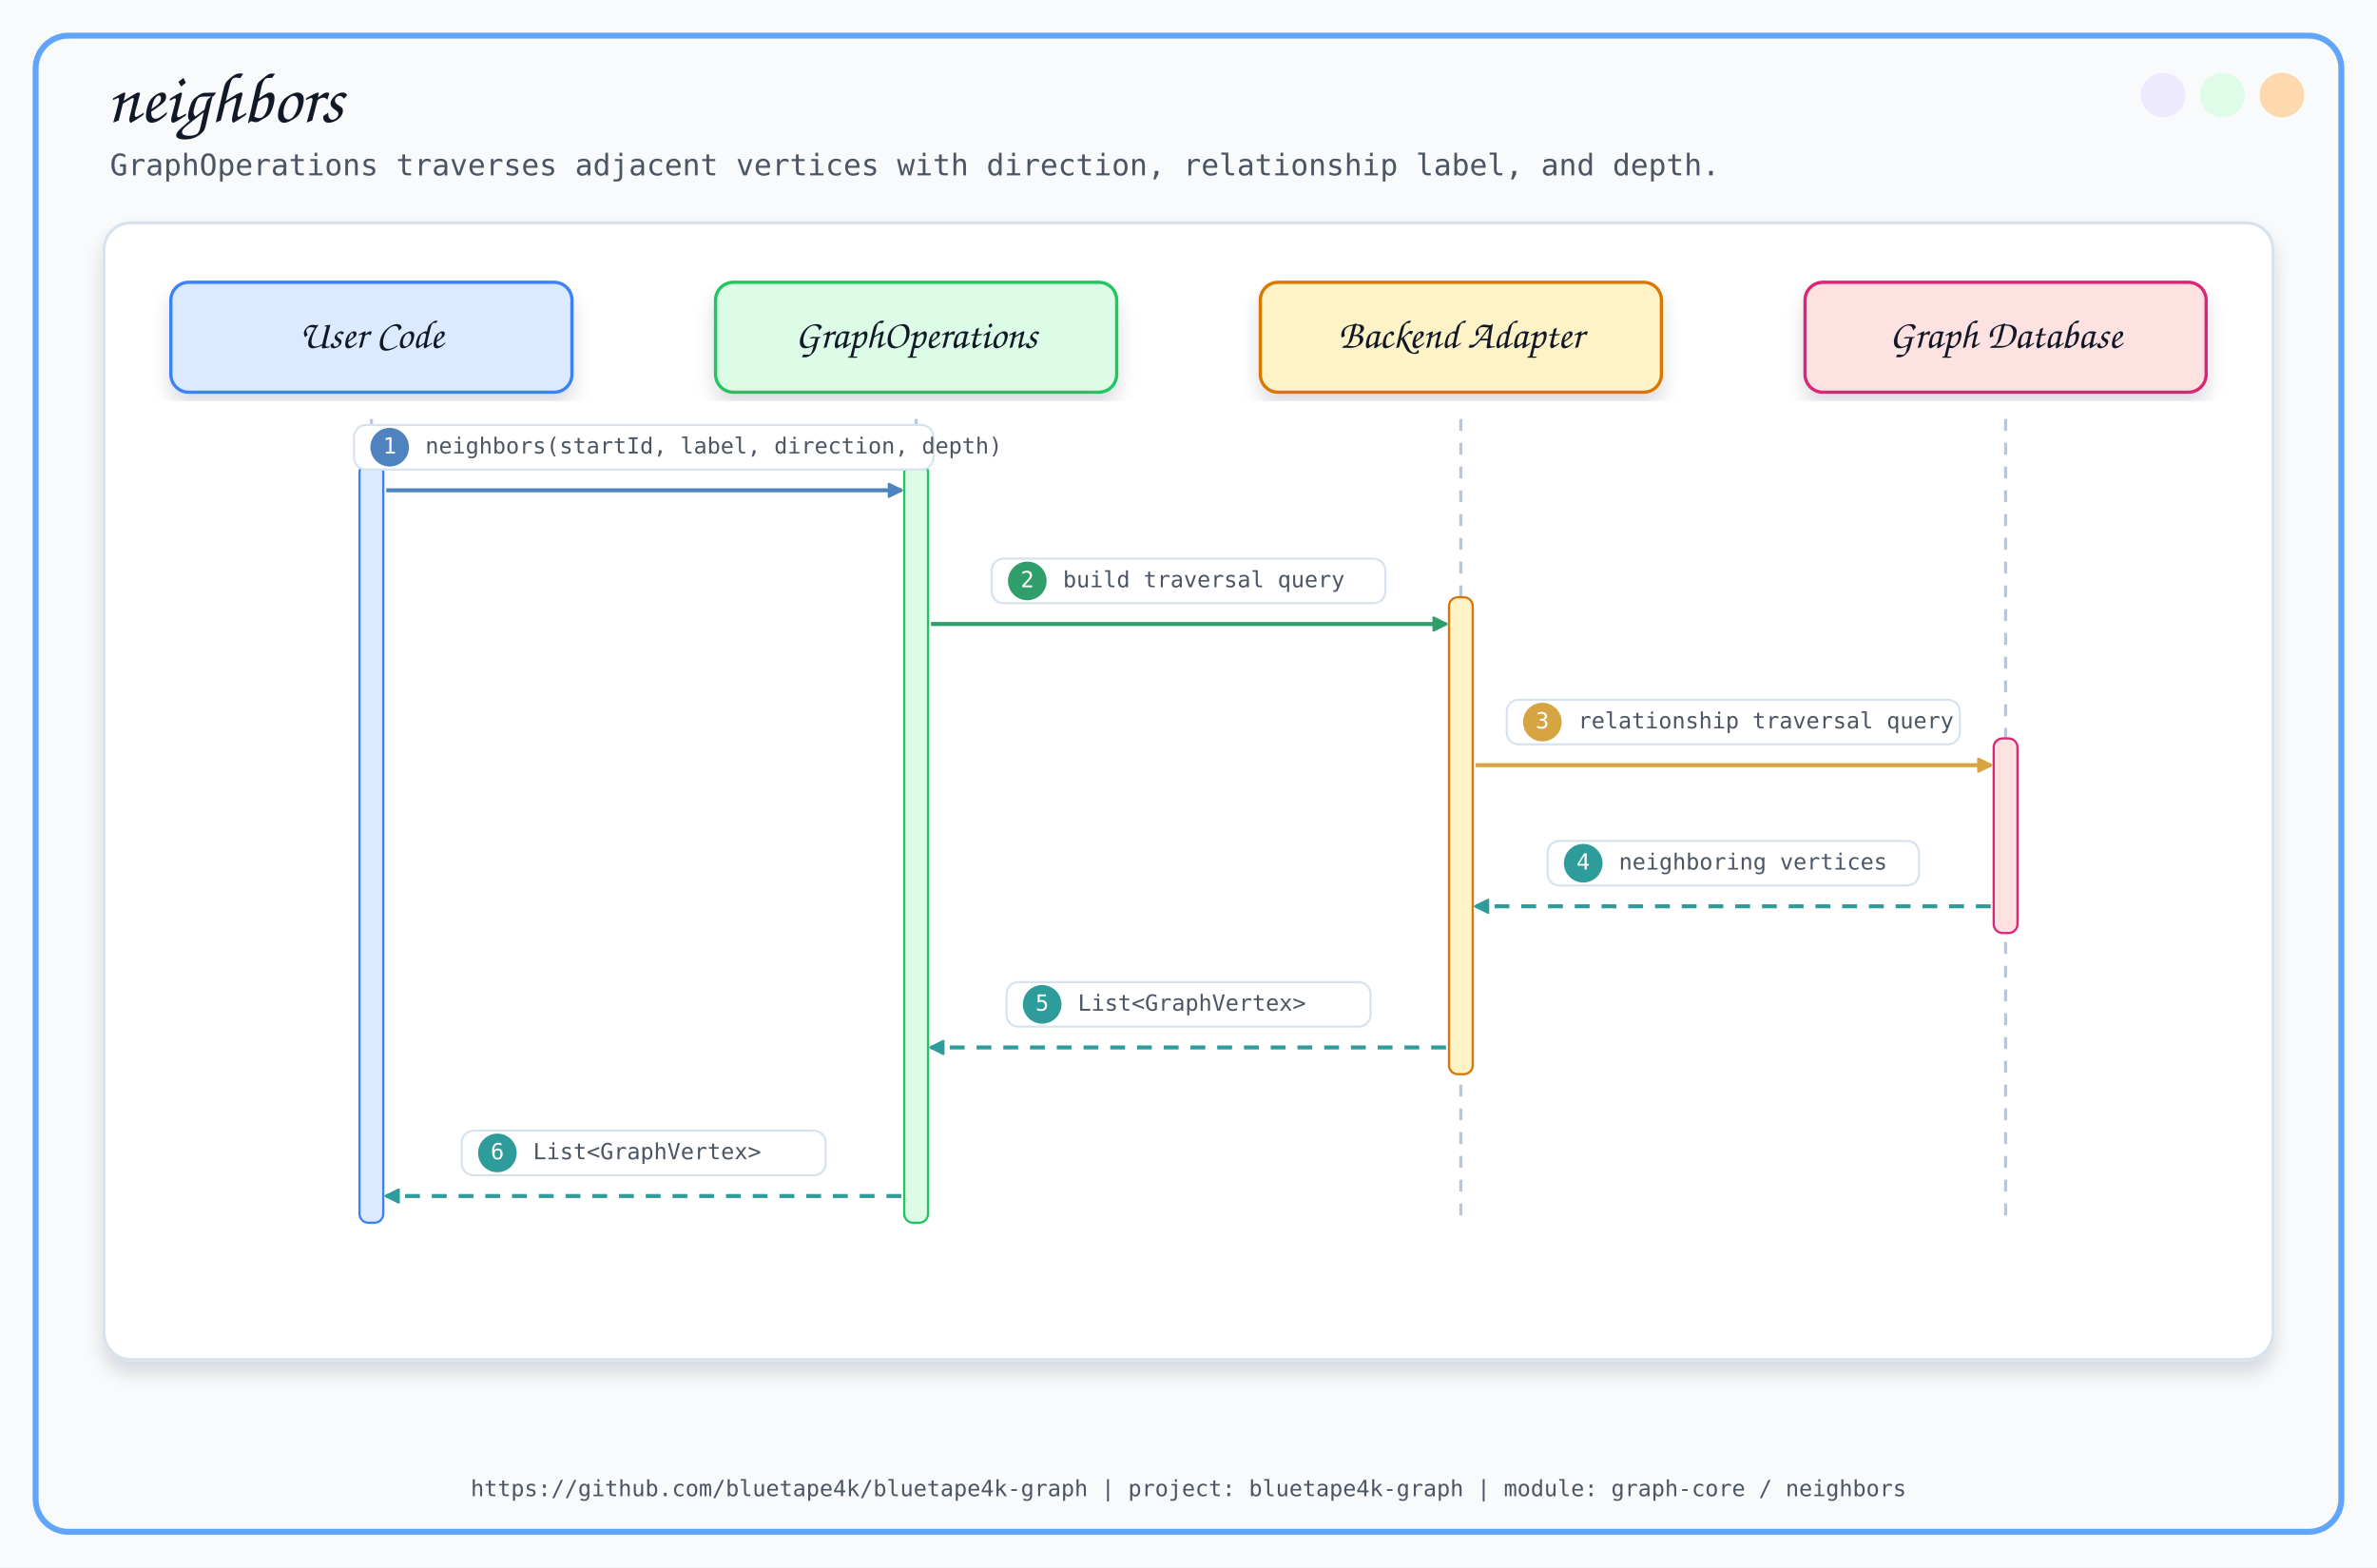
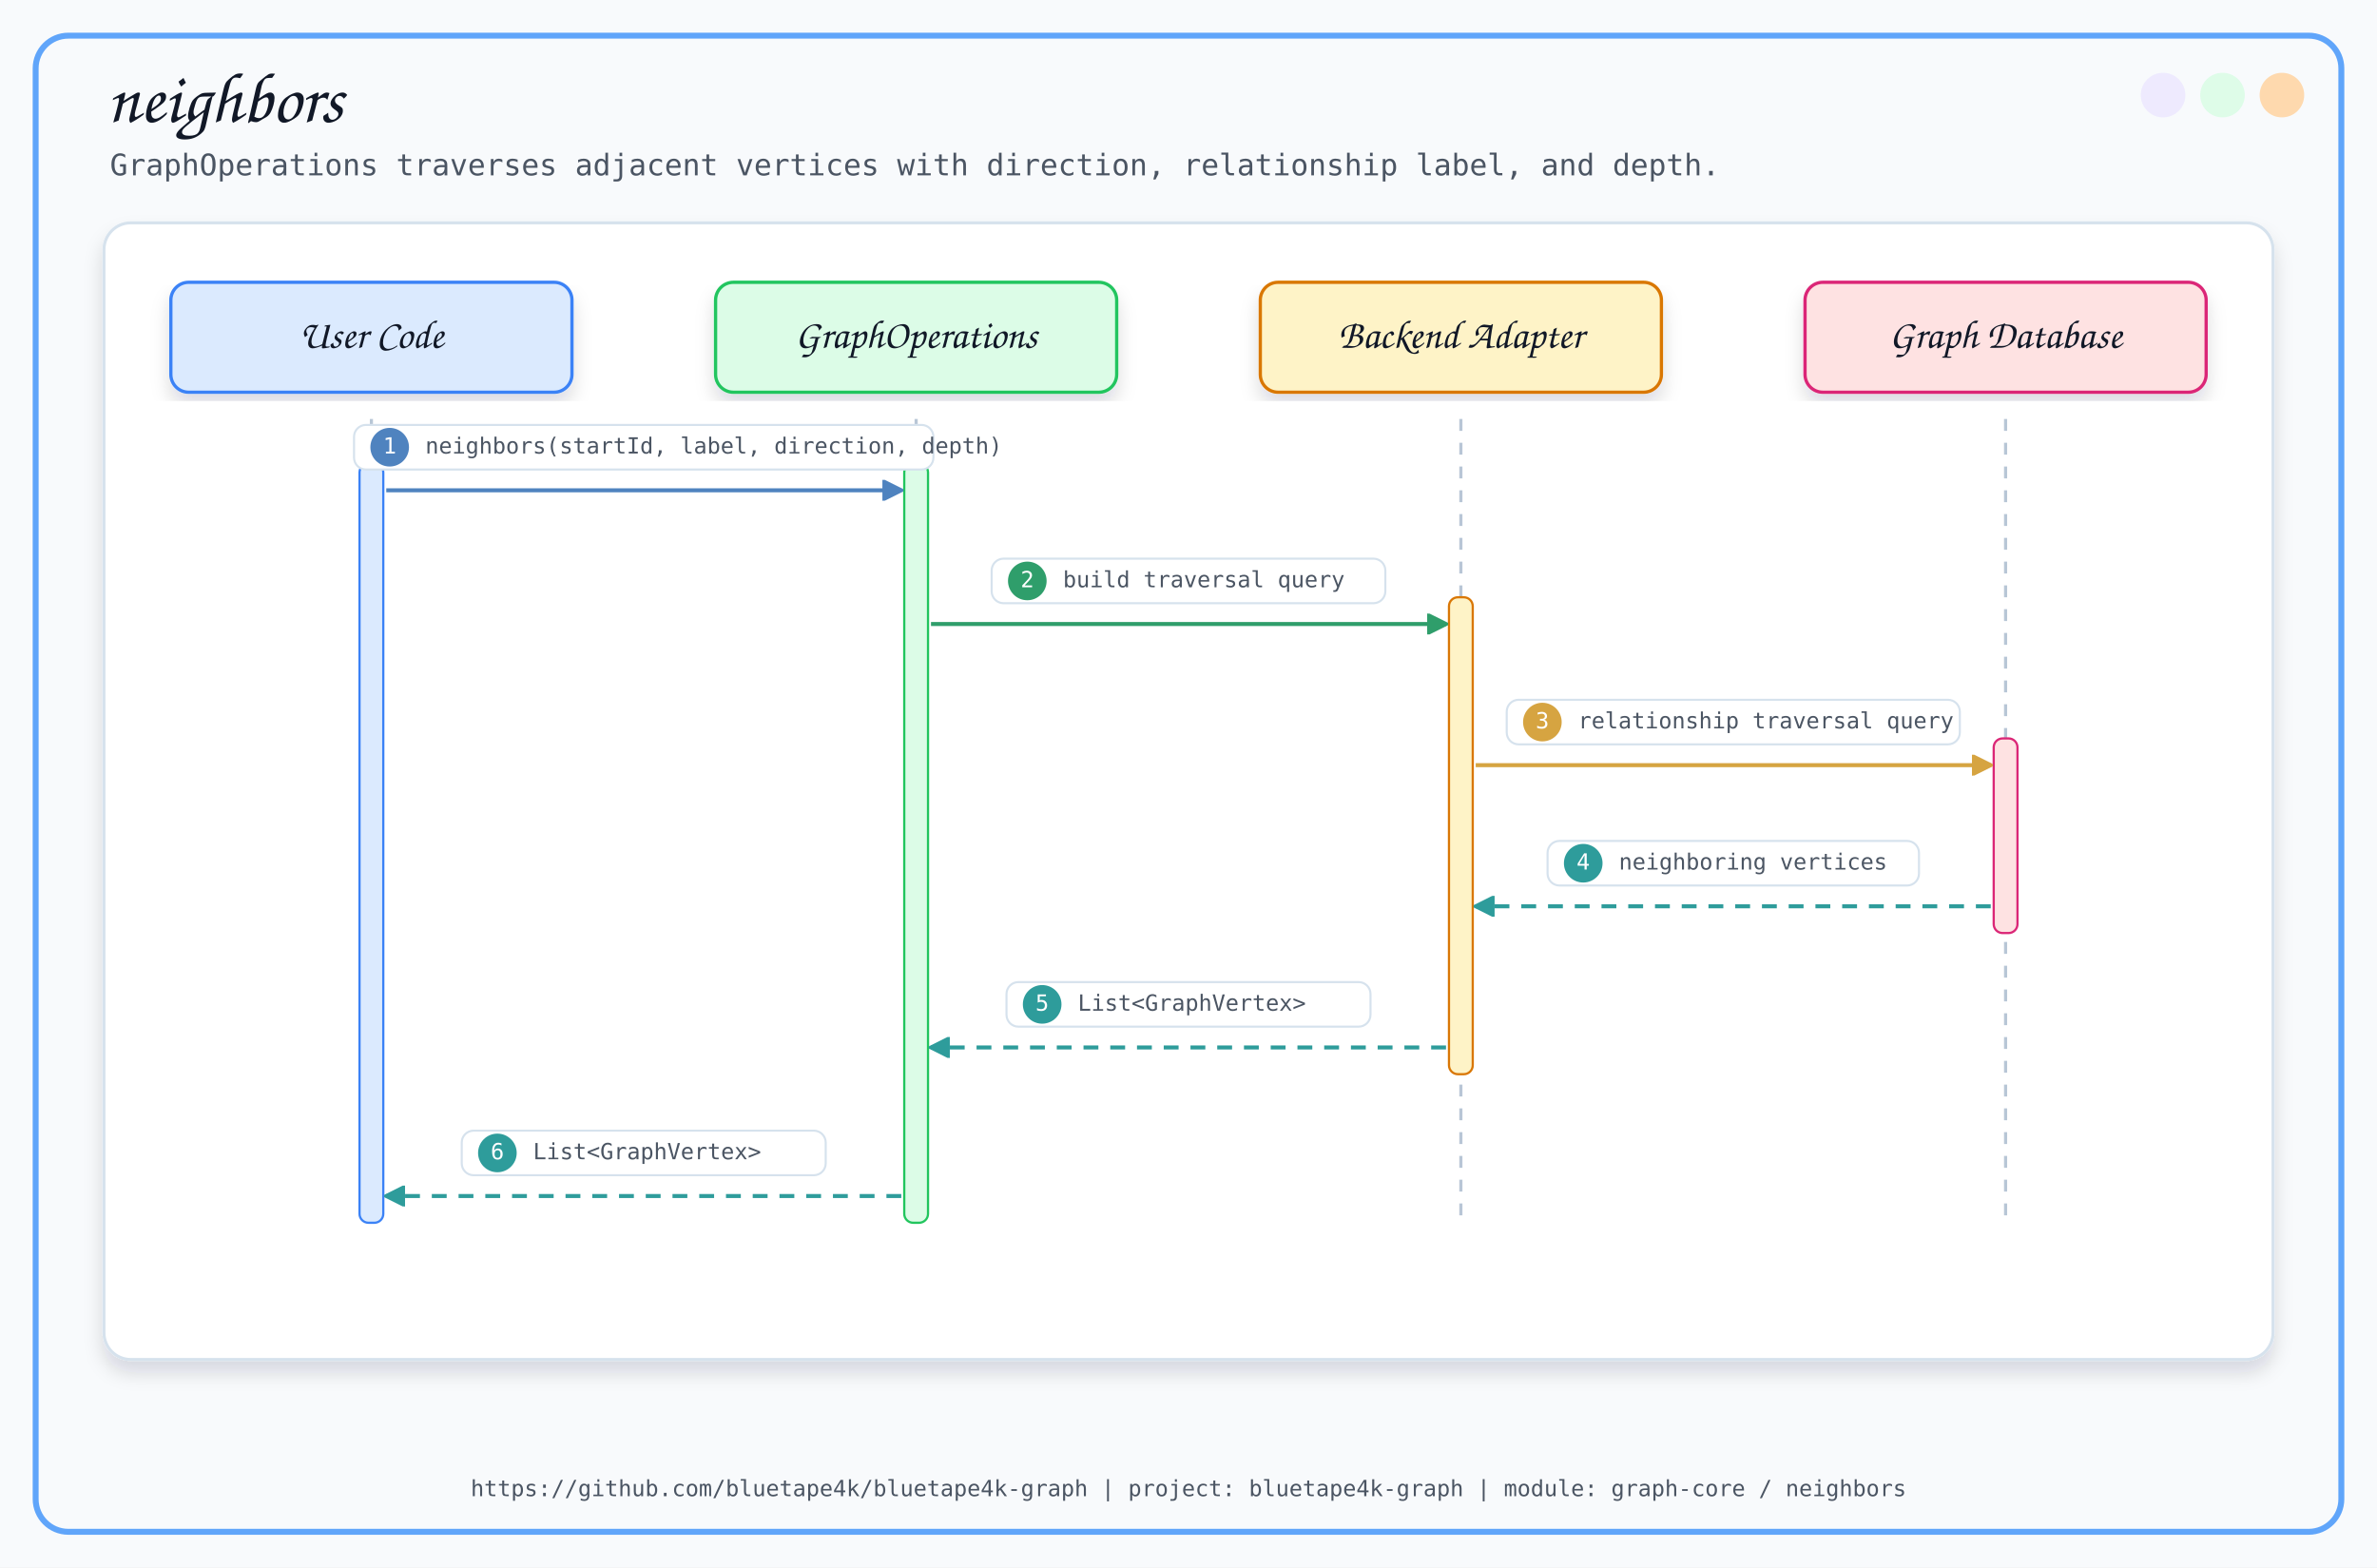
<svg xmlns="http://www.w3.org/2000/svg" width="1600" height="1055" viewBox="0 0 1600 1055">
  <defs>
    <filter id="softShadow" x="-8%" y="-8%" width="116%" height="116%">
      <feDropShadow dx="0" dy="8" stdDeviation="6" flood-color="#0F172A" flood-opacity="0.14" />
    </filter>
-     <marker markerUnits="userSpaceOnUse" id="arrow" viewBox="0 0 10 10" refX="9" refY="5" markerWidth="10" markerHeight="10" orient="auto-start-reverse">
+     <marker markerUnits="userSpaceOnUse" id="arrow" viewBox="0 0 10 10" refX="9" refY="5" markerWidth="14" markerHeight="14" orient="auto-start-reverse">
      <path d="M 0 0 L 10 5 L 0 10 z" fill="#2563EB" />
    </marker>
  </defs>
  <style>
      .title { font-family: 'Architects Daughter', cursive; font-size: 48px; fill: #111827; }
      .subtitle { font-family: 'Comic Mono', monospace; font-size: 20px; fill: #4B5563; }
      .label { font-family: 'Architects Daughter', cursive; font-size: 27px; fill: #111827; }
      .small { font-family: 'Comic Mono', monospace; font-size: 18px; fill: #374151; }
      .tiny { font-family: 'Comic Mono', monospace; font-size: 15px; fill: #4B5563; }
      .card { filter: url(#softShadow); }
      .line { stroke: #2563EB; stroke-width: 3; fill: none; marker-end: url(#arrow); }
      .thin { stroke: #60A5FA; stroke-width: 2; fill: none; marker-end: url(#arrow); }
      .dash { stroke: #64748B; stroke-width: 2; stroke-dasharray: 8 8; fill: none; marker-end: url(#arrow); }
    </style>
  <defs>
-     <marker id="seqArrow-blue" markerUnits="userSpaceOnUse" viewBox="0 0 10 10" refX="9" refY="5" markerWidth="10" markerHeight="10" orient="auto">
+     <marker id="seqArrow-blue" markerUnits="userSpaceOnUse" viewBox="0 0 10 10" refX="9" refY="5" markerWidth="14" markerHeight="14" orient="auto">
      <path d="M 0 0 L 10 5 L 0 10 Z" fill="#4F83BF" stroke="#4F83BF" />
    </marker>
-     <marker id="seqArrow-green" markerUnits="userSpaceOnUse" viewBox="0 0 10 10" refX="9" refY="5" markerWidth="10" markerHeight="10" orient="auto">
+     <marker id="seqArrow-green" markerUnits="userSpaceOnUse" viewBox="0 0 10 10" refX="9" refY="5" markerWidth="14" markerHeight="14" orient="auto">
      <path d="M 0 0 L 10 5 L 0 10 Z" fill="#2F9E6B" stroke="#2F9E6B" />
    </marker>
-     <marker id="seqArrow-amber" markerUnits="userSpaceOnUse" viewBox="0 0 10 10" refX="9" refY="5" markerWidth="10" markerHeight="10" orient="auto">
+     <marker id="seqArrow-amber" markerUnits="userSpaceOnUse" viewBox="0 0 10 10" refX="9" refY="5" markerWidth="14" markerHeight="14" orient="auto">
      <path d="M 0 0 L 10 5 L 0 10 Z" fill="#D6A441" stroke="#D6A441" />
    </marker>
-     <marker id="seqArrow-teal" markerUnits="userSpaceOnUse" viewBox="0 0 10 10" refX="9" refY="5" markerWidth="10" markerHeight="10" orient="auto">
+     <marker id="seqArrow-teal" markerUnits="userSpaceOnUse" viewBox="0 0 10 10" refX="9" refY="5" markerWidth="14" markerHeight="14" orient="auto">
      <path d="M 0 0 L 10 5 L 0 10 Z" fill="#2E9C9B" stroke="#2E9C9B" />
    </marker>
  </defs>
  <rect x="0" y="0" width="1600" height="1055" fill="#F8FAFC" />
  <rect x="24" y="24" width="1552" height="1007" rx="22" fill="none" stroke="#60A5FA" stroke-width="4" />
  <circle cx="1536" cy="64" r="15" fill="#FED7AA" opacity="0.95" />
  <circle cx="1496" cy="64" r="15" fill="#DCFCE7" opacity="0.95" />
  <circle cx="1456" cy="64" r="15" fill="#EDE9FE" opacity="0.95" />
  <text x="72" y="82" class="title">neighbors</text>
  <text x="74" y="118" class="subtitle">GraphOperations traverses adjacent vertices with direction, relationship label, and depth.</text>
  <text x="800.0" y="1007" text-anchor="middle" class="tiny">https://github.com/bluetape4k/bluetape4k-graph | project: bluetape4k-graph | module: graph-core / neighbors</text>
  <rect x="70" y="150" width="1460" height="765" rx="18" fill="#FFFFFF" stroke="#D6E2ED" stroke-width="2" filter="url(#softShadow)" />
  <rect x="115.0" y="190" width="270" height="74" rx="12" fill="#DBEAFE" stroke="#3B82F6" stroke-width="2.2" filter="url(#softShadow)" />
  <text x="250.0" y="227.0" text-anchor="middle" dominant-baseline="middle" class="label">User Code</text>
  <line x1="250.0" y1="282" x2="250.0" y2="823" stroke="#B8C6D6" stroke-width="2.1" stroke-dasharray="8 8" />
  <rect x="481.667" y="190" width="270" height="74" rx="12" fill="#DCFCE7" stroke="#22C55E" stroke-width="2.2" filter="url(#softShadow)" />
  <text x="616.667" y="227.0" text-anchor="middle" dominant-baseline="middle" class="label">GraphOperations</text>
  <line x1="616.667" y1="282" x2="616.667" y2="823" stroke="#B8C6D6" stroke-width="2.1" stroke-dasharray="8 8" />
  <rect x="848.333" y="190" width="270" height="74" rx="12" fill="#FEF3C7" stroke="#D97706" stroke-width="2.2" filter="url(#softShadow)" />
  <text x="983.333" y="227.0" text-anchor="middle" dominant-baseline="middle" class="label">Backend Adapter</text>
  <line x1="983.333" y1="282" x2="983.333" y2="823" stroke="#B8C6D6" stroke-width="2.1" stroke-dasharray="8 8" />
  <rect x="1215.0" y="190" width="270" height="74" rx="12" fill="#FEE2E2" stroke="#DB2777" stroke-width="2.2" filter="url(#softShadow)" />
  <text x="1350.0" y="227.0" text-anchor="middle" dominant-baseline="middle" class="label">Graph Database</text>
  <line x1="1350.0" y1="282" x2="1350.0" y2="823" stroke="#B8C6D6" stroke-width="2.1" stroke-dasharray="8 8" />
  <rect x="242.0" y="312" width="16" height="511" rx="6" fill="#DBEAFE" stroke="#3B82F6" stroke-width="1.5" />
  <rect x="608.667" y="312" width="16" height="511" rx="6" fill="#DCFCE7" stroke="#22C55E" stroke-width="1.5" />
  <rect x="975.333" y="402" width="16" height="321" rx="6" fill="#FEF3C7" stroke="#D97706" stroke-width="1.5" />
  <rect x="1342.0" y="497" width="16" height="131" rx="6" fill="#FEE2E2" stroke="#DB2777" stroke-width="1.5" />
  <line x1="260.0" y1="330" x2="606.667" y2="330" stroke="#4F83BF" stroke-width="2.7" marker-end="url(#seqArrow-blue)" />
  <rect x="238.3" y="286" width="390" height="30" rx="8" fill="#FFFFFF" stroke="#D6E2ED" stroke-width="1.4" />
  <circle cx="262.3" cy="301" r="13" fill="#4F83BF" />
  <text x="262.3" y="301" text-anchor="middle" dominant-baseline="middle" class="tiny" style="fill:#FFFFFF">1</text>
  <text x="286.3" y="301" dominant-baseline="middle" class="tiny">neighbors(startId, label, direction, depth)</text>
  <line x1="626.667" y1="420" x2="973.333" y2="420" stroke="#2F9E6B" stroke-width="2.7" marker-end="url(#seqArrow-green)" />
  <rect x="667.5" y="376" width="265" height="30" rx="8" fill="#FFFFFF" stroke="#D6E2ED" stroke-width="1.4" />
  <circle cx="691.5" cy="391" r="13" fill="#2F9E6B" />
  <text x="691.5" y="391" text-anchor="middle" dominant-baseline="middle" class="tiny" style="fill:#FFFFFF">2</text>
  <text x="715.5" y="391" dominant-baseline="middle" class="tiny">build traversal query</text>
  <line x1="993.333" y1="515" x2="1340.0" y2="515" stroke="#D6A441" stroke-width="2.7" marker-end="url(#seqArrow-amber)" />
  <rect x="1014.2" y="471" width="305" height="30" rx="8" fill="#FFFFFF" stroke="#D6E2ED" stroke-width="1.4" />
  <circle cx="1038.2" cy="486" r="13" fill="#D6A441" />
  <text x="1038.2" y="486" text-anchor="middle" dominant-baseline="middle" class="tiny" style="fill:#FFFFFF">3</text>
  <text x="1062.2" y="486" dominant-baseline="middle" class="tiny">relationship traversal query</text>
  <line x1="1340.0" y1="610" x2="993.333" y2="610" stroke="#2E9C9B" stroke-width="2.7" stroke-dasharray="10 8" marker-end="url(#seqArrow-teal)" />
  <rect x="1041.7" y="566" width="250" height="30" rx="8" fill="#FFFFFF" stroke="#D6E2ED" stroke-width="1.4" />
  <circle cx="1065.7" cy="581" r="13" fill="#2E9C9B" />
  <text x="1065.7" y="581" text-anchor="middle" dominant-baseline="middle" class="tiny" style="fill:#FFFFFF">4</text>
  <text x="1089.7" y="581" dominant-baseline="middle" class="tiny">neighboring vertices</text>
  <line x1="973.333" y1="705" x2="626.667" y2="705" stroke="#2E9C9B" stroke-width="2.7" stroke-dasharray="10 8" marker-end="url(#seqArrow-teal)" />
  <rect x="677.5" y="661" width="245" height="30" rx="8" fill="#FFFFFF" stroke="#D6E2ED" stroke-width="1.4" />
  <circle cx="701.5" cy="676" r="13" fill="#2E9C9B" />
  <text x="701.5" y="676" text-anchor="middle" dominant-baseline="middle" class="tiny" style="fill:#FFFFFF">5</text>
  <text x="725.5" y="676" dominant-baseline="middle" class="tiny">List&lt;GraphVertex&gt;</text>
  <line x1="606.667" y1="805" x2="260.0" y2="805" stroke="#2E9C9B" stroke-width="2.7" stroke-dasharray="10 8" marker-end="url(#seqArrow-teal)" />
  <rect x="310.8" y="761" width="245" height="30" rx="8" fill="#FFFFFF" stroke="#D6E2ED" stroke-width="1.4" />
  <circle cx="334.8" cy="776" r="13" fill="#2E9C9B" />
  <text x="334.8" y="776" text-anchor="middle" dominant-baseline="middle" class="tiny" style="fill:#FFFFFF">6</text>
  <text x="358.8" y="776" dominant-baseline="middle" class="tiny">List&lt;GraphVertex&gt;</text>
</svg>
